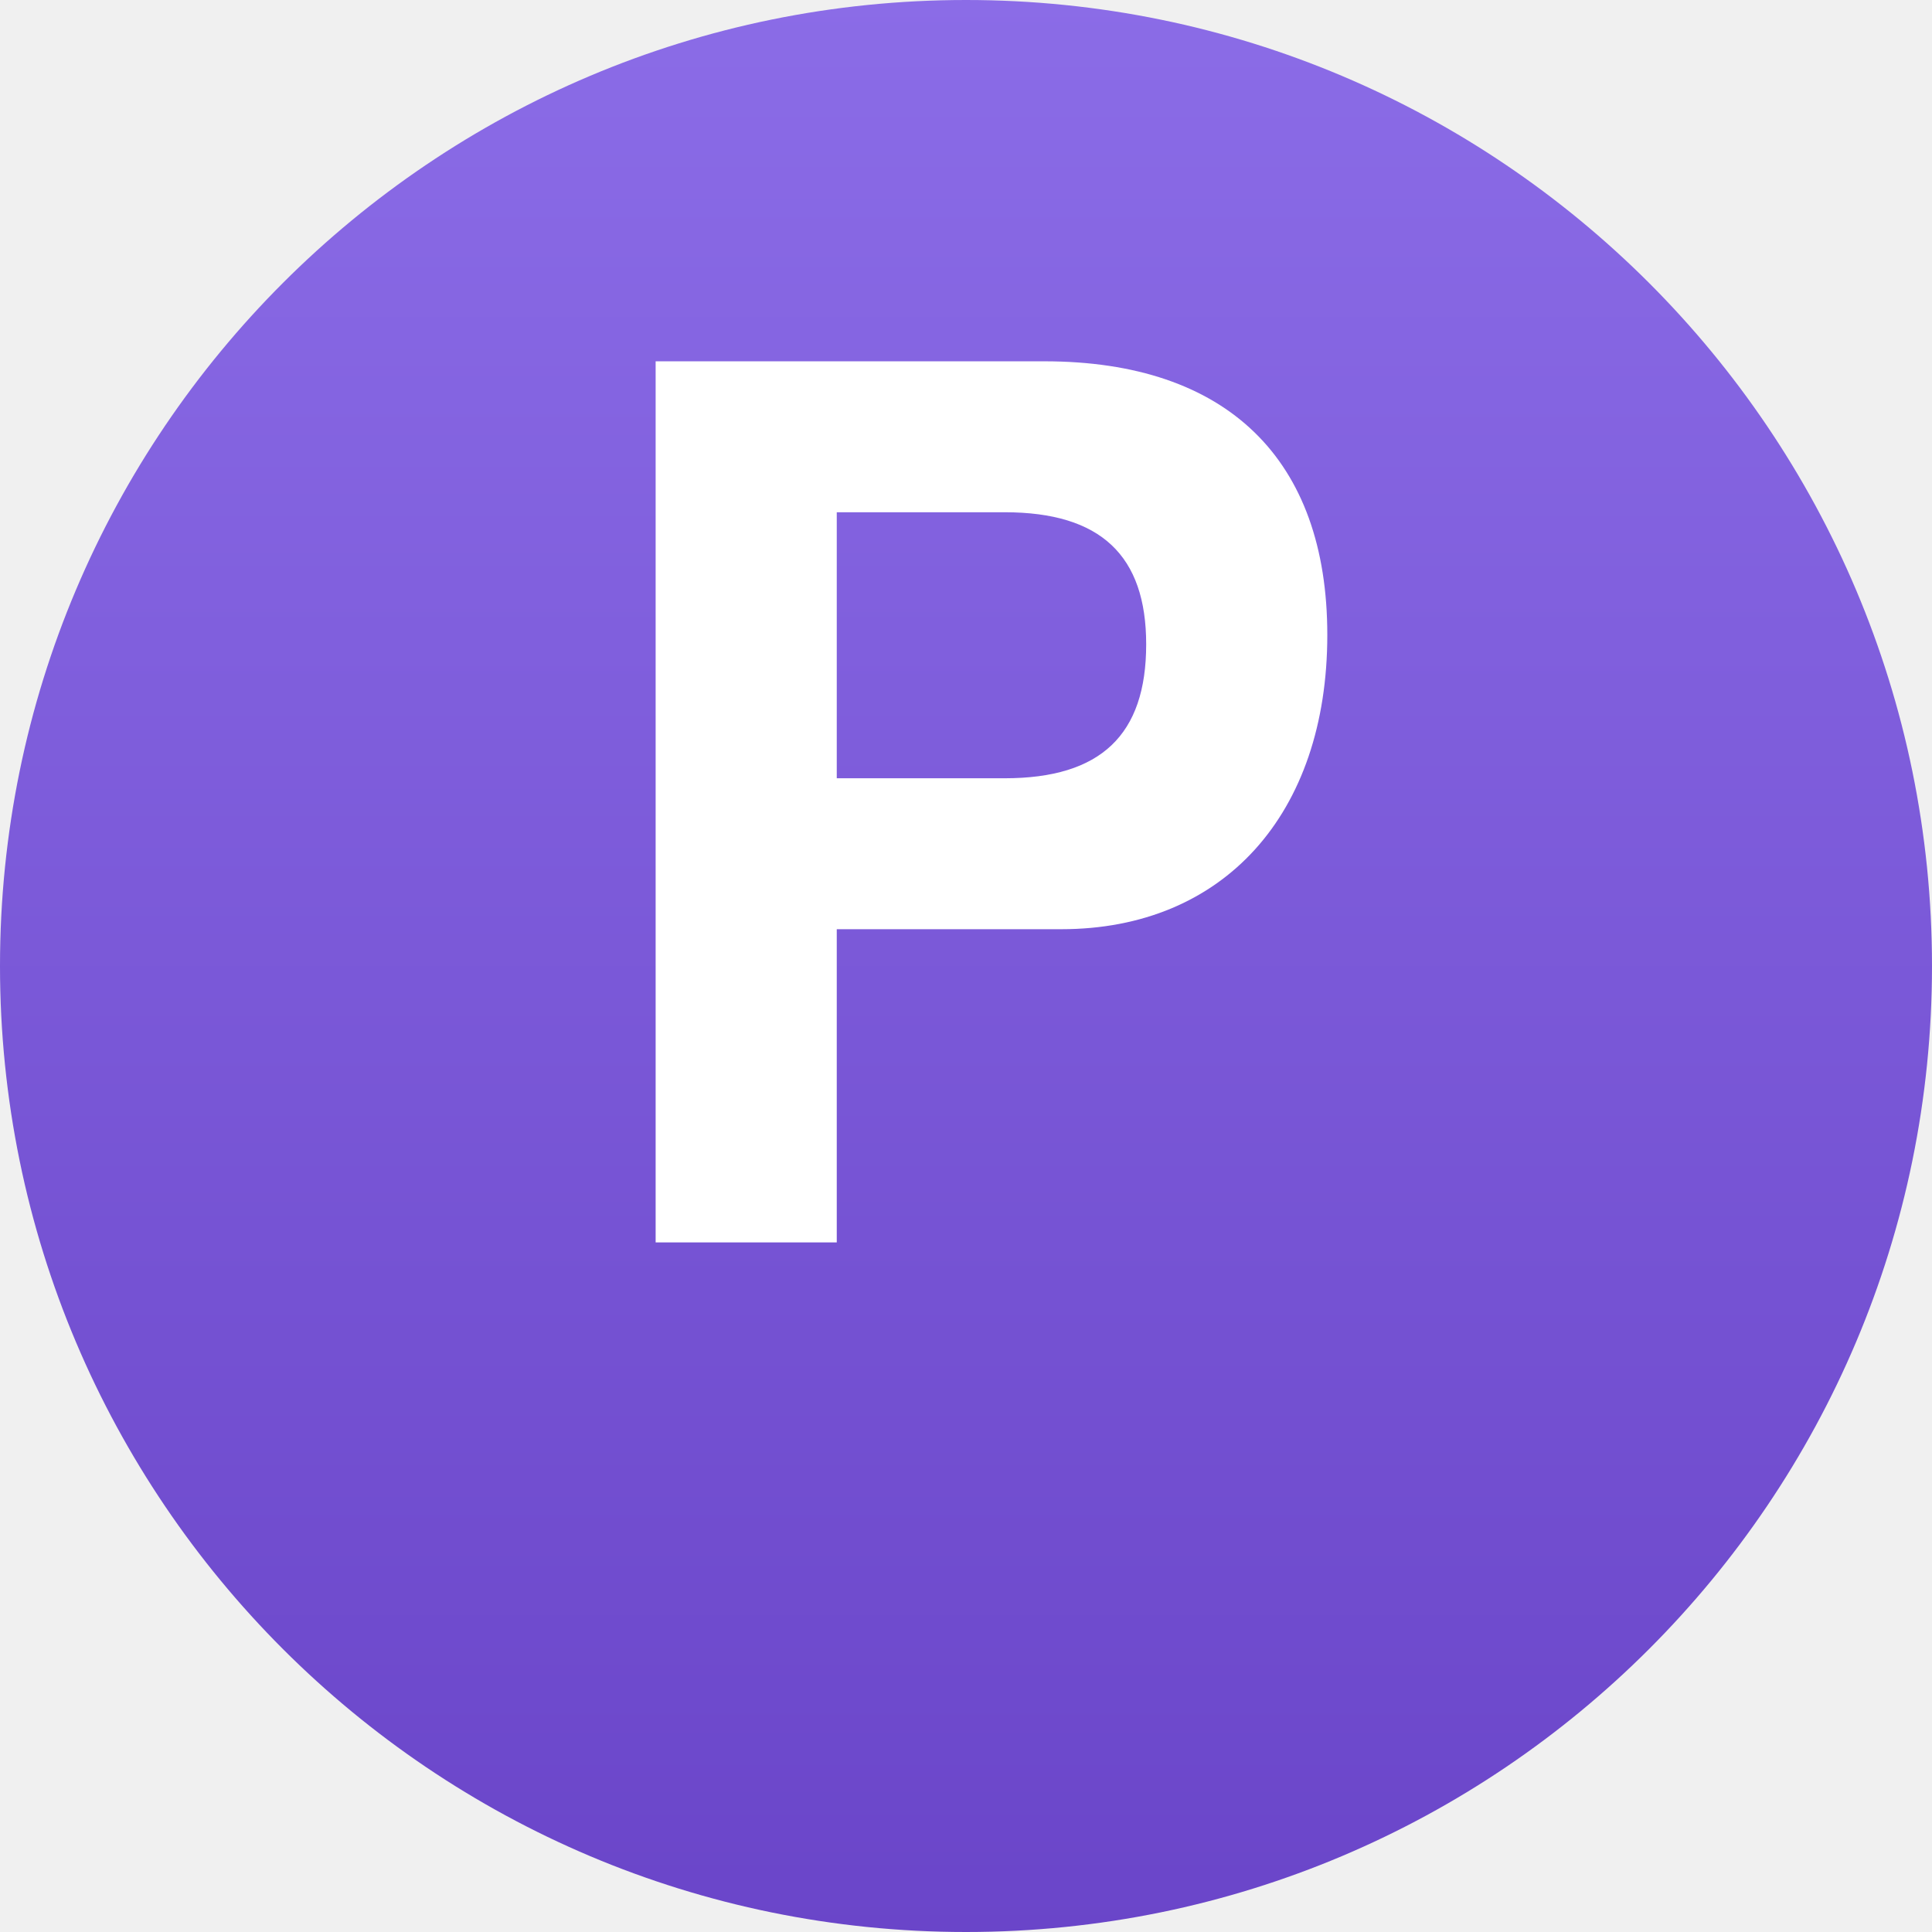
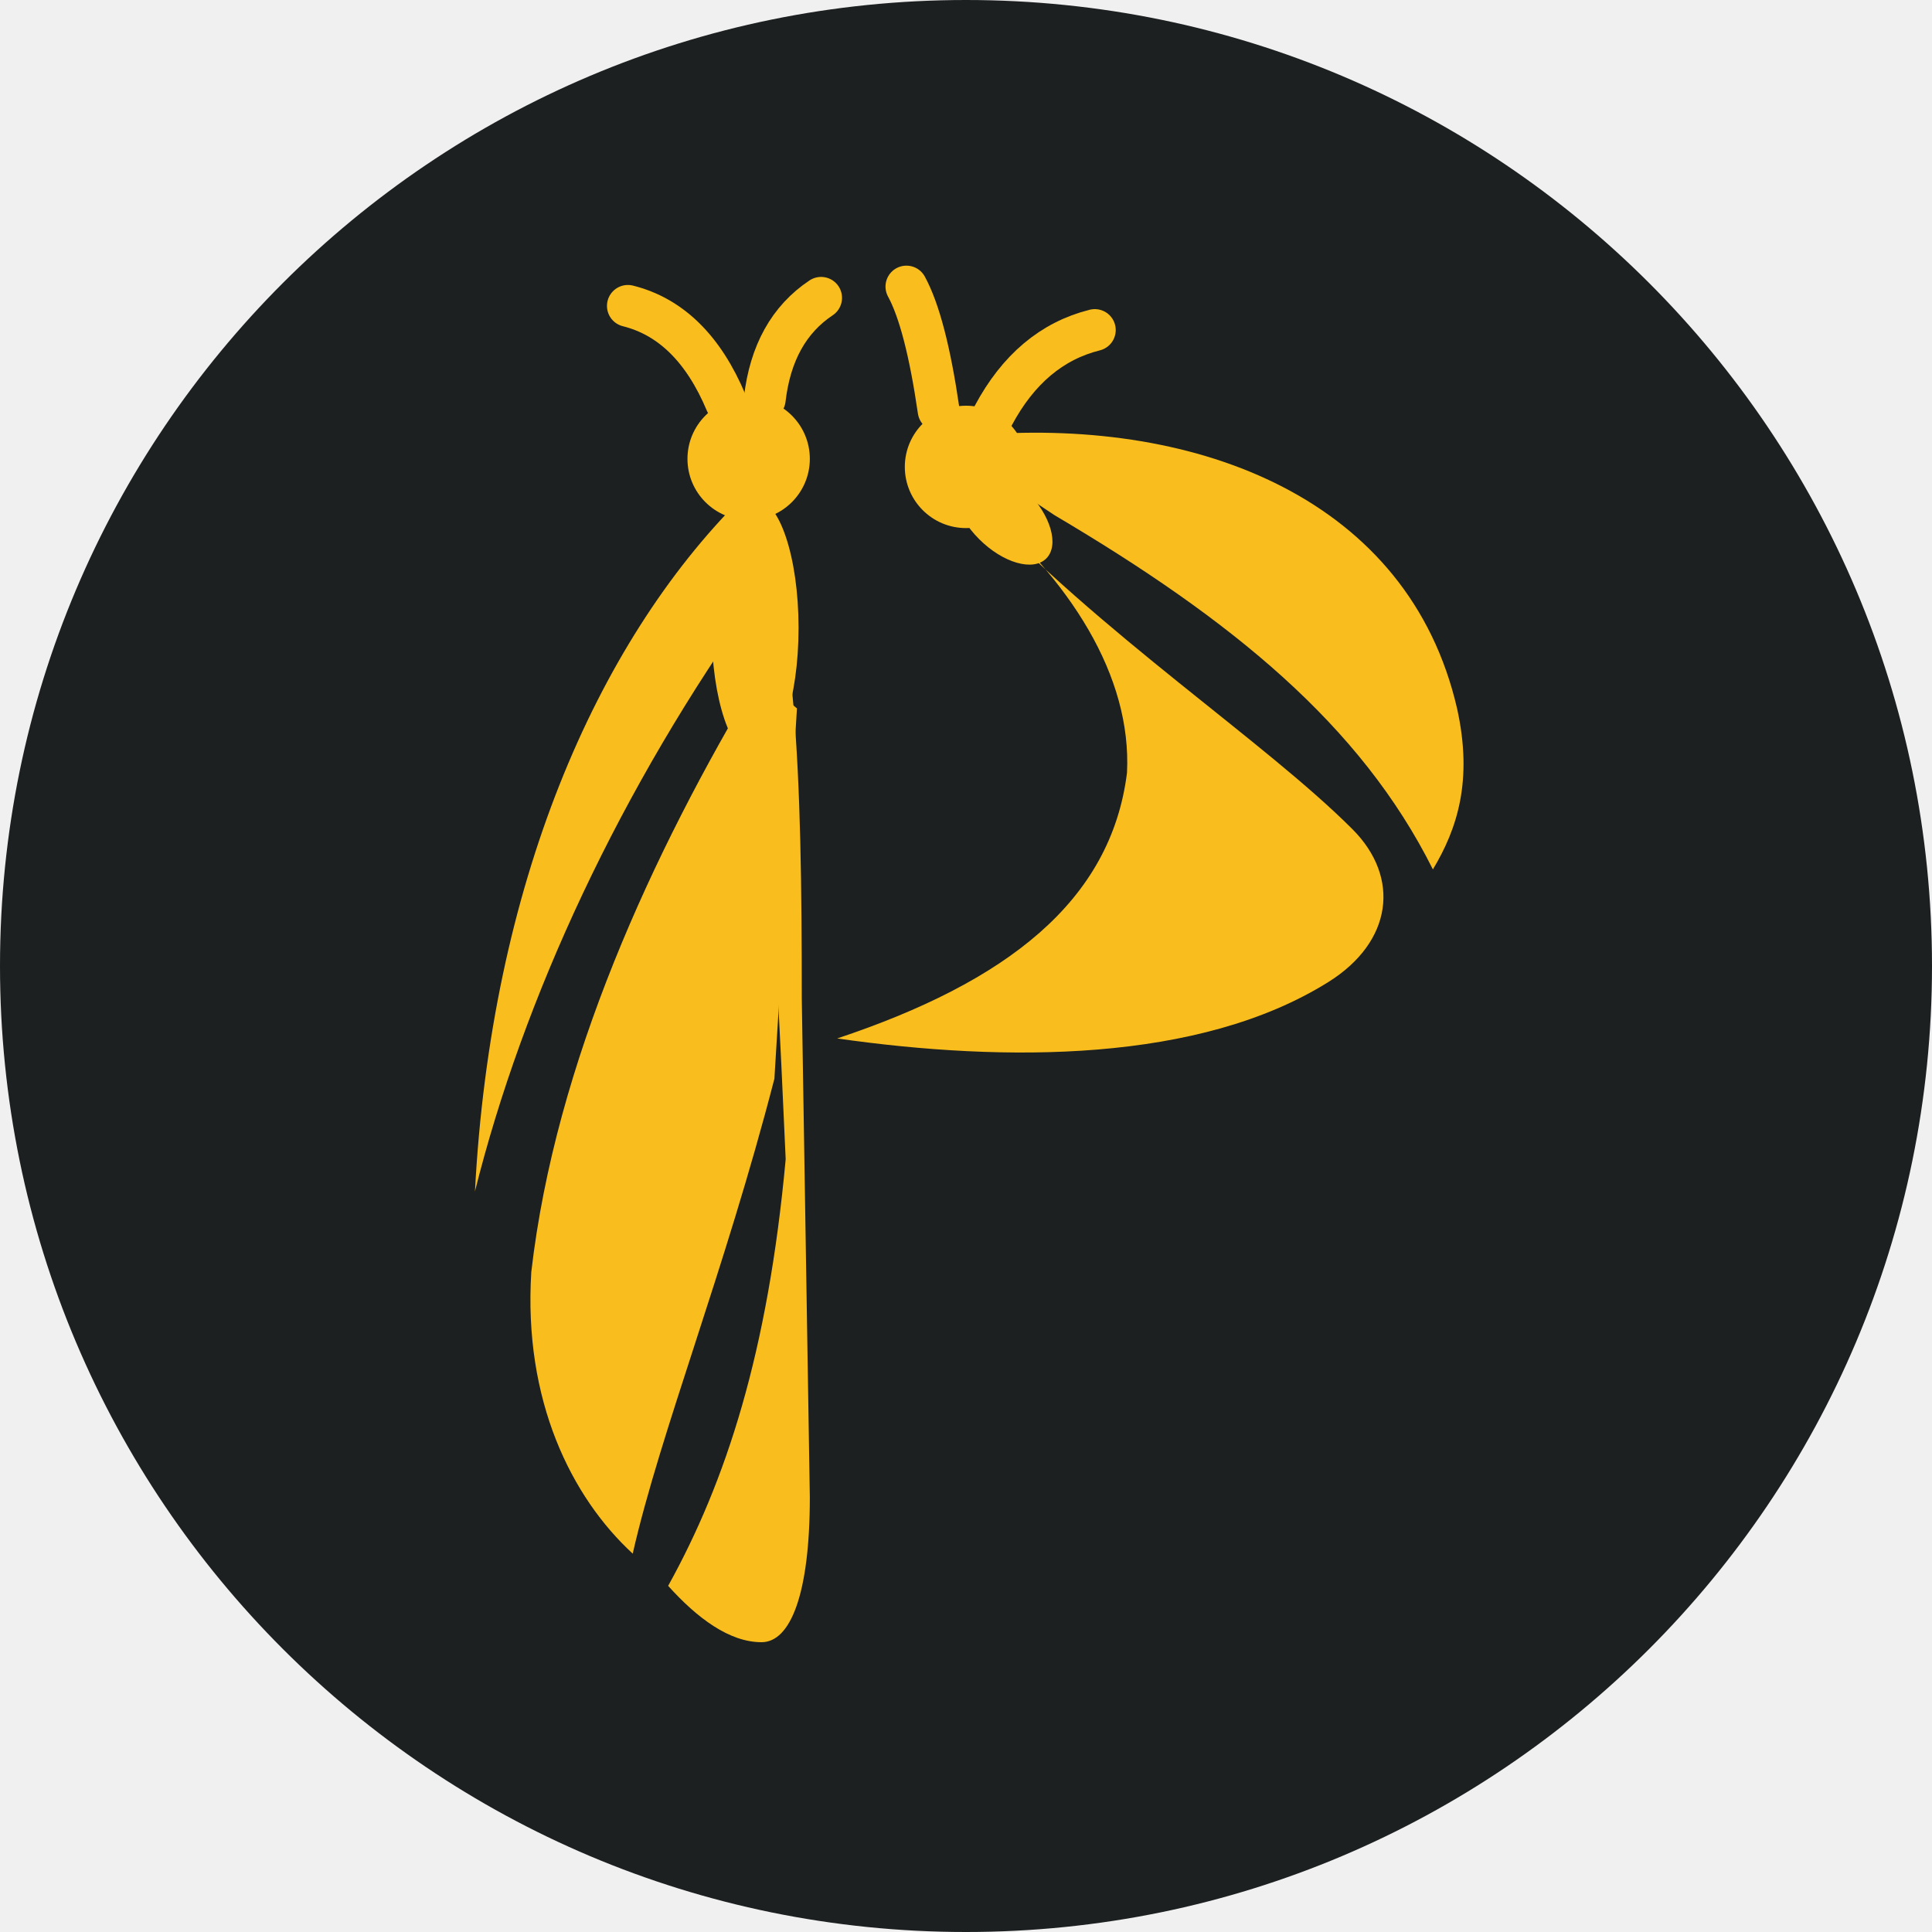
- <svg xmlns="http://www.w3.org/2000/svg" width="16" height="16" viewBox="0 0 16 16">
-   <defs>
-     <linearGradient id="a" x1="50%" x2="50%" y1="0%" y2="100%">
-       <stop offset="0%" stop-color="#8B6CE7" />
-       <stop offset="100%" stop-color="#6A45C9" />
-     </linearGradient>
-   </defs>
-   <g fill="none" fill-rule="evenodd">
-     <circle cx="8" cy="8" r="8" fill="url(#a)" />
-     <text x="8" y="8" fill="#FFF" font-family="Helvetica, Arial, sans-serif" font-size="10" font-weight="bold" text-anchor="middle" dominant-baseline="central">P</text>
+ <svg xmlns="http://www.w3.org/2000/svg" viewBox="0 0 120 120">
+   <circle cx="60" cy="60" r="60" fill="#1d2021" />
+   <g transform="translate(-3.5 0)" fill="#F9BE1E">
+     <g fill="none" stroke="#F9BE1E" stroke-width="2.6" stroke-linecap="round">
+       <path d="M48.6 25 Q46.5 20 42.5 19" />
+       <path d="M51 24.8 Q51.5 20.5 54.5 18.5" />
+       <path d="M61.8 25.5 Q61 20 59.8 17.8" />
+       <path d="M65.2 25.8 Q67.5 21.5 71.5 20.5" />
+     </g>
+     <circle cx="50" cy="28.5" r="3.8" />
+     <ellipse cx="50.4" cy="39" rx="2.7" ry="8" />
+     <ellipse cx="65.8" cy="32" rx="2.1" ry="3.8" transform="rotate(-45 65.8 32)" />
+     <circle cx="63.5" cy="29" r="3.8" />
+     <path d="M49.5 31 C40.5 40 34 55 33 74 C36 62 42 49 50.6 37 Z" />
+     <path d="M50.6 42 C44 53 38 66 36.5 79 C36 87 39 93 42.8 96.5 C44.5 89 48.5 79 51.6 67 L53 44 Z" />
+     <path d="M50 30 C53 38 53.3 48 53.3 62 L53.8 93 C53.8 99 52.6 102 50.8 102 C48.8 102 46.8 100.5 45 98.5 C48.6 92 51.2 84 52.3 72 C51.6 56 50.8 44 50 30 Z" />
+     <path d="M64.5 27 C78 26 91 31 94 44 C95 48.5 94 51.5 92.5 54 C88 45 80 38.5 69 32 C67.5 31 66 30 64.5 29 Z" />
+     <path d="M64 31 C72 39.5 82 46 87.5 51.5 C90.5 54.5 90 58.5 86 61 C78 66 66 66 55.5 64.5 C66 61 72.5 56 73.5 48 C73.8 42 70 36 64 31 Z" />
  </g>
</svg>
